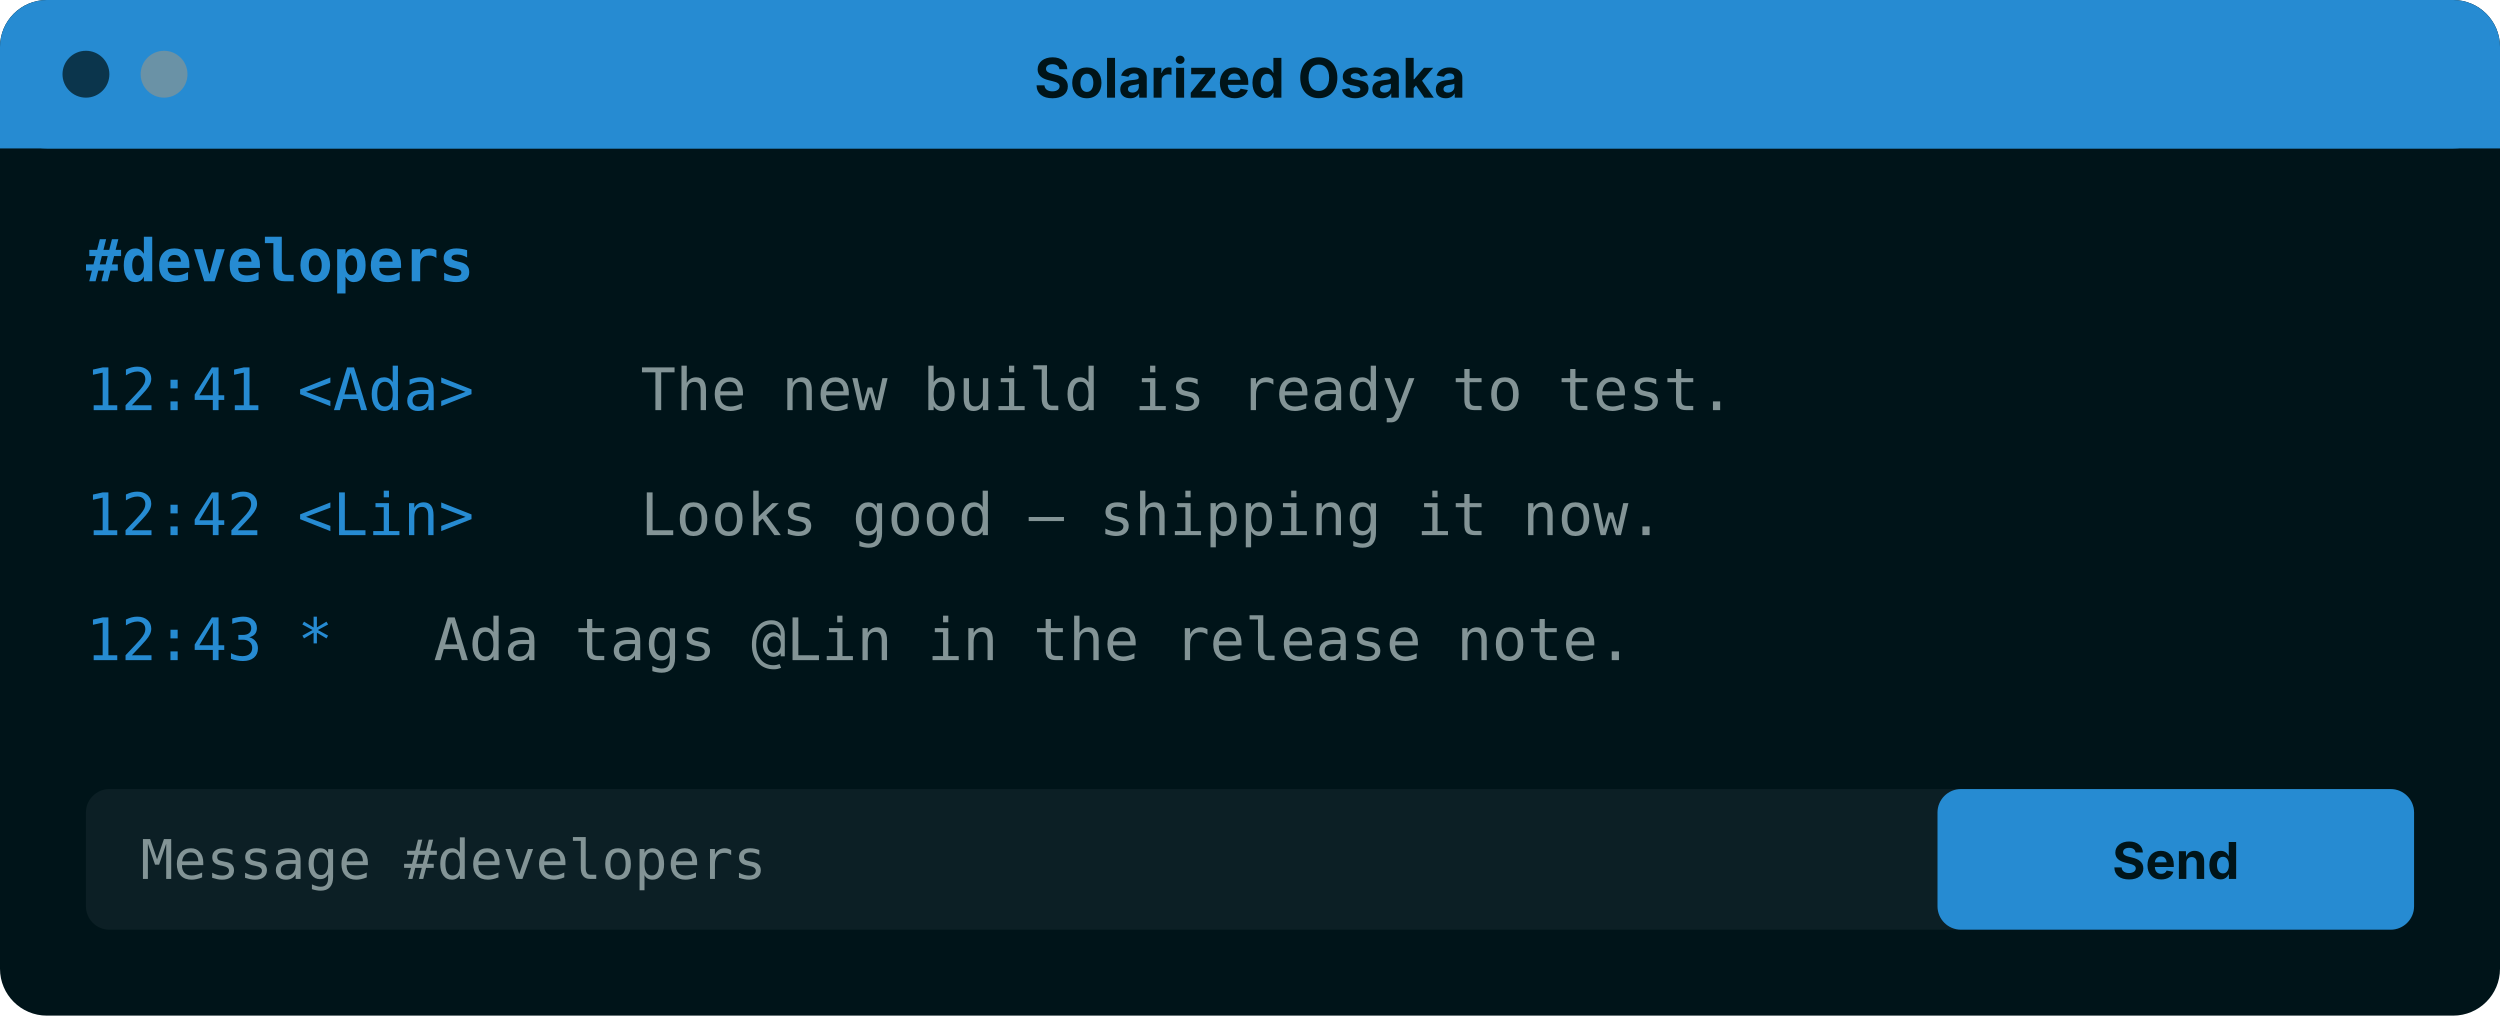
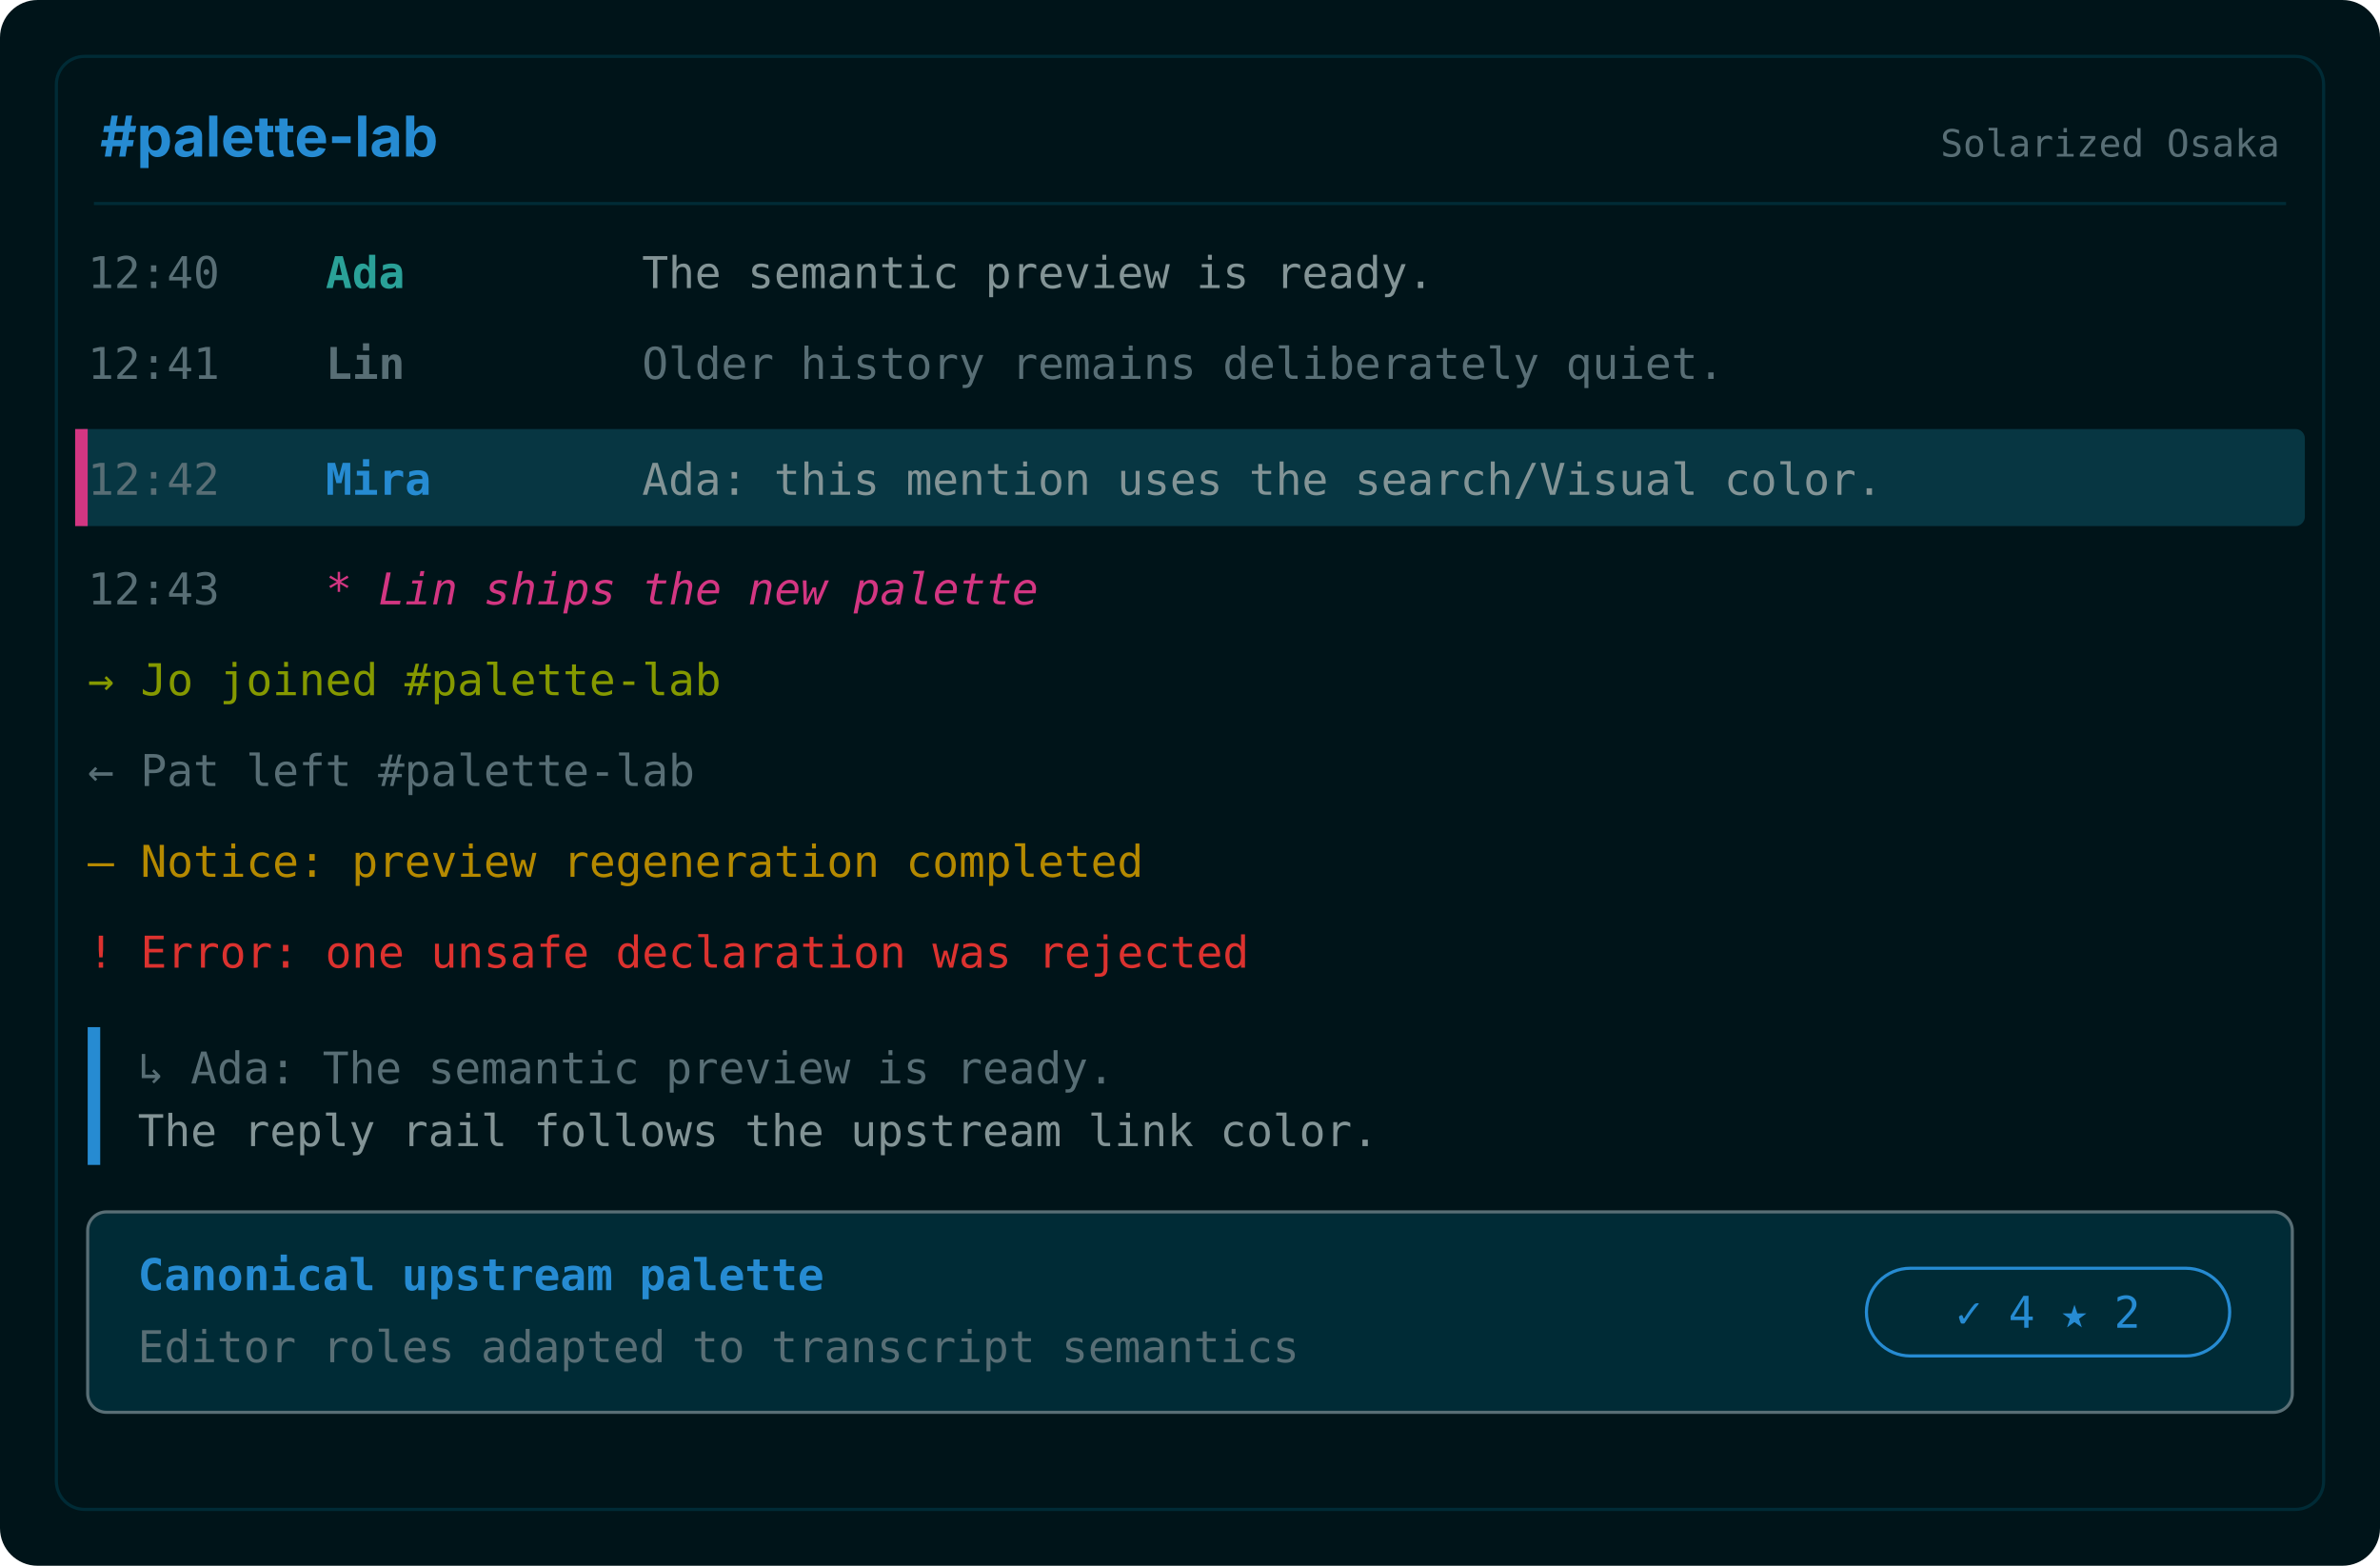
- <svg xmlns="http://www.w3.org/2000/svg" width="640" height="260" viewBox="0 0 640 260" role="img" aria-labelledby="title description">
-   <description id="description">Example chat window using the adapted background, text, and accent colors.</description>
-   <rect width="640" height="260" rx="12" fill="#001419" />
-   <rect width="640" height="38" rx="12" fill="#268bd2" />
-   <rect y="26" width="640" height="12" fill="#268bd2" />
-   <circle cx="22" cy="19" r="6" fill="#001419" opacity="0.72" />
-   <circle cx="42" cy="19" r="6" fill="#839496" opacity="0.72" />
-   <text x="320" y="25" text-anchor="middle" font-family="-apple-system, BlinkMacSystemFont, sans-serif" font-size="14" font-weight="700" fill="#001419">Solarized Osaka</text>
-   <g font-family="ui-monospace, SFMono-Regular, Menlo, Consolas, monospace" font-size="15">
-     <text x="22" y="72" fill="#268bd2" font-weight="700">#developers</text>
-     <text x="22" y="105" fill="#268bd2">12:41  &lt;Ada&gt;</text>
-     <text x="164" y="105" fill="#839496">The new build is ready to test.</text>
-     <text x="22" y="137" fill="#268bd2">12:42  &lt;Lin&gt;</text>
-     <text x="164" y="137" fill="#839496">Looks good — shipping it now.</text>
-     <text x="22" y="169" fill="#268bd2">12:43  *</text>
-     <text x="111" y="169" fill="#839496">Ada tags @Lin in the release note.</text>
+ <svg xmlns="http://www.w3.org/2000/svg" width="760" height="500" viewBox="0 0 760 500" role="img" aria-labelledby="title description">
+   <description id="description">Transcript preview showing ordinary messages, history, a mention, an action, membership events, a notice, an error, a reply, a link card, and reactions using the generated custom CSS palette.</description>
+   <rect width="760" height="500" rx="12" fill="#001419" />
+   <rect x="18" y="18" width="724" height="464" rx="9" fill="#001419" stroke="#002b36" />
+   <text x="32" y="50" font-family="-apple-system, BlinkMacSystemFont, sans-serif" font-size="18" font-weight="700" fill="#268bd2">#palette-lab</text>
+   <text x="728" y="50" text-anchor="end" font-family="ui-monospace, SFMono-Regular, Menlo, monospace" font-size="12" fill="#586e75">Solarized Osaka</text>
+   <line x1="30" y1="65" x2="730" y2="65" stroke="#002b36" />
+   <g font-family="ui-monospace, SFMono-Regular, Menlo, Consolas, monospace" font-size="14">
+     <text x="28" y="92" fill="#586e75">12:40</text>
+     <text x="104" y="92" fill="#2aa198" font-weight="700">Ada</text>
+     <text x="205" y="92" fill="#839496">The semantic preview is ready.</text>
+     <text x="28" y="121" fill="#586e75">12:41</text>
+     <text x="104" y="121" fill="#586e75" font-weight="700">Lin</text>
+     <text x="205" y="121" fill="#586e75">Older history remains deliberately quiet.</text>
+     <rect x="24" y="137" width="712" height="31" rx="3" fill="#073642" />
+     <rect x="24" y="137" width="4" height="31" fill="#d33682" />
+     <text x="28" y="158" fill="#586e75">12:42</text>
+     <text x="104" y="158" fill="#268bd2" font-weight="700">Mira</text>
+     <text x="205" y="158" fill="#839496">Ada: this mention uses the search/Visual color.</text>
+     <text x="28" y="193" fill="#586e75">12:43</text>
+     <text x="104" y="193" fill="#d33682" font-style="italic">* Lin ships the new palette</text>
+     <text x="28" y="222" fill="#859900">→ Jo joined #palette-lab</text>
+     <text x="28" y="251" fill="#586e75">← Pat left #palette-lab</text>
+     <text x="28" y="280" fill="#b58900">— Notice: preview regeneration completed</text>
+     <text x="28" y="309" fill="#dc322f">! Error: one unsafe declaration was rejected</text>
+     <rect x="28" y="328" width="4" height="44" fill="#268bd2" />
+     <text x="44" y="346" fill="#586e75">↳ Ada: The semantic preview is ready.</text>
+     <text x="44" y="366" fill="#839496">The reply rail follows the upstream link color.</text>
+     <rect x="28" y="387" width="704" height="64" rx="6" fill="#002b36" stroke="#586e75" />
+     <text x="44" y="412" fill="#268bd2" font-weight="700">Canonical upstream palette</text>
+     <text x="44" y="435" fill="#586e75">Editor roles adapted to transcript semantics</text>
+     <rect x="596" y="405" width="116" height="28" rx="14" fill="#002b36" stroke="#268bd2" />
+     <text x="654" y="424" text-anchor="middle" fill="#268bd2">✓ 4   ★ 2</text>
  </g>
-   <rect x="22" y="202" width="596" height="36" rx="6" fill="#839496" opacity="0.09" />
-   <text x="36" y="225" font-family="ui-monospace, SFMono-Regular, Menlo, Consolas, monospace" font-size="14" fill="#839496">Message #developers</text>
-   <rect x="496" y="202" width="122" height="36" rx="6" fill="#268bd2" />
-   <text x="557" y="225" text-anchor="middle" font-family="-apple-system, BlinkMacSystemFont, sans-serif" font-size="13" font-weight="700" fill="#001419">Send</text>
</svg>
